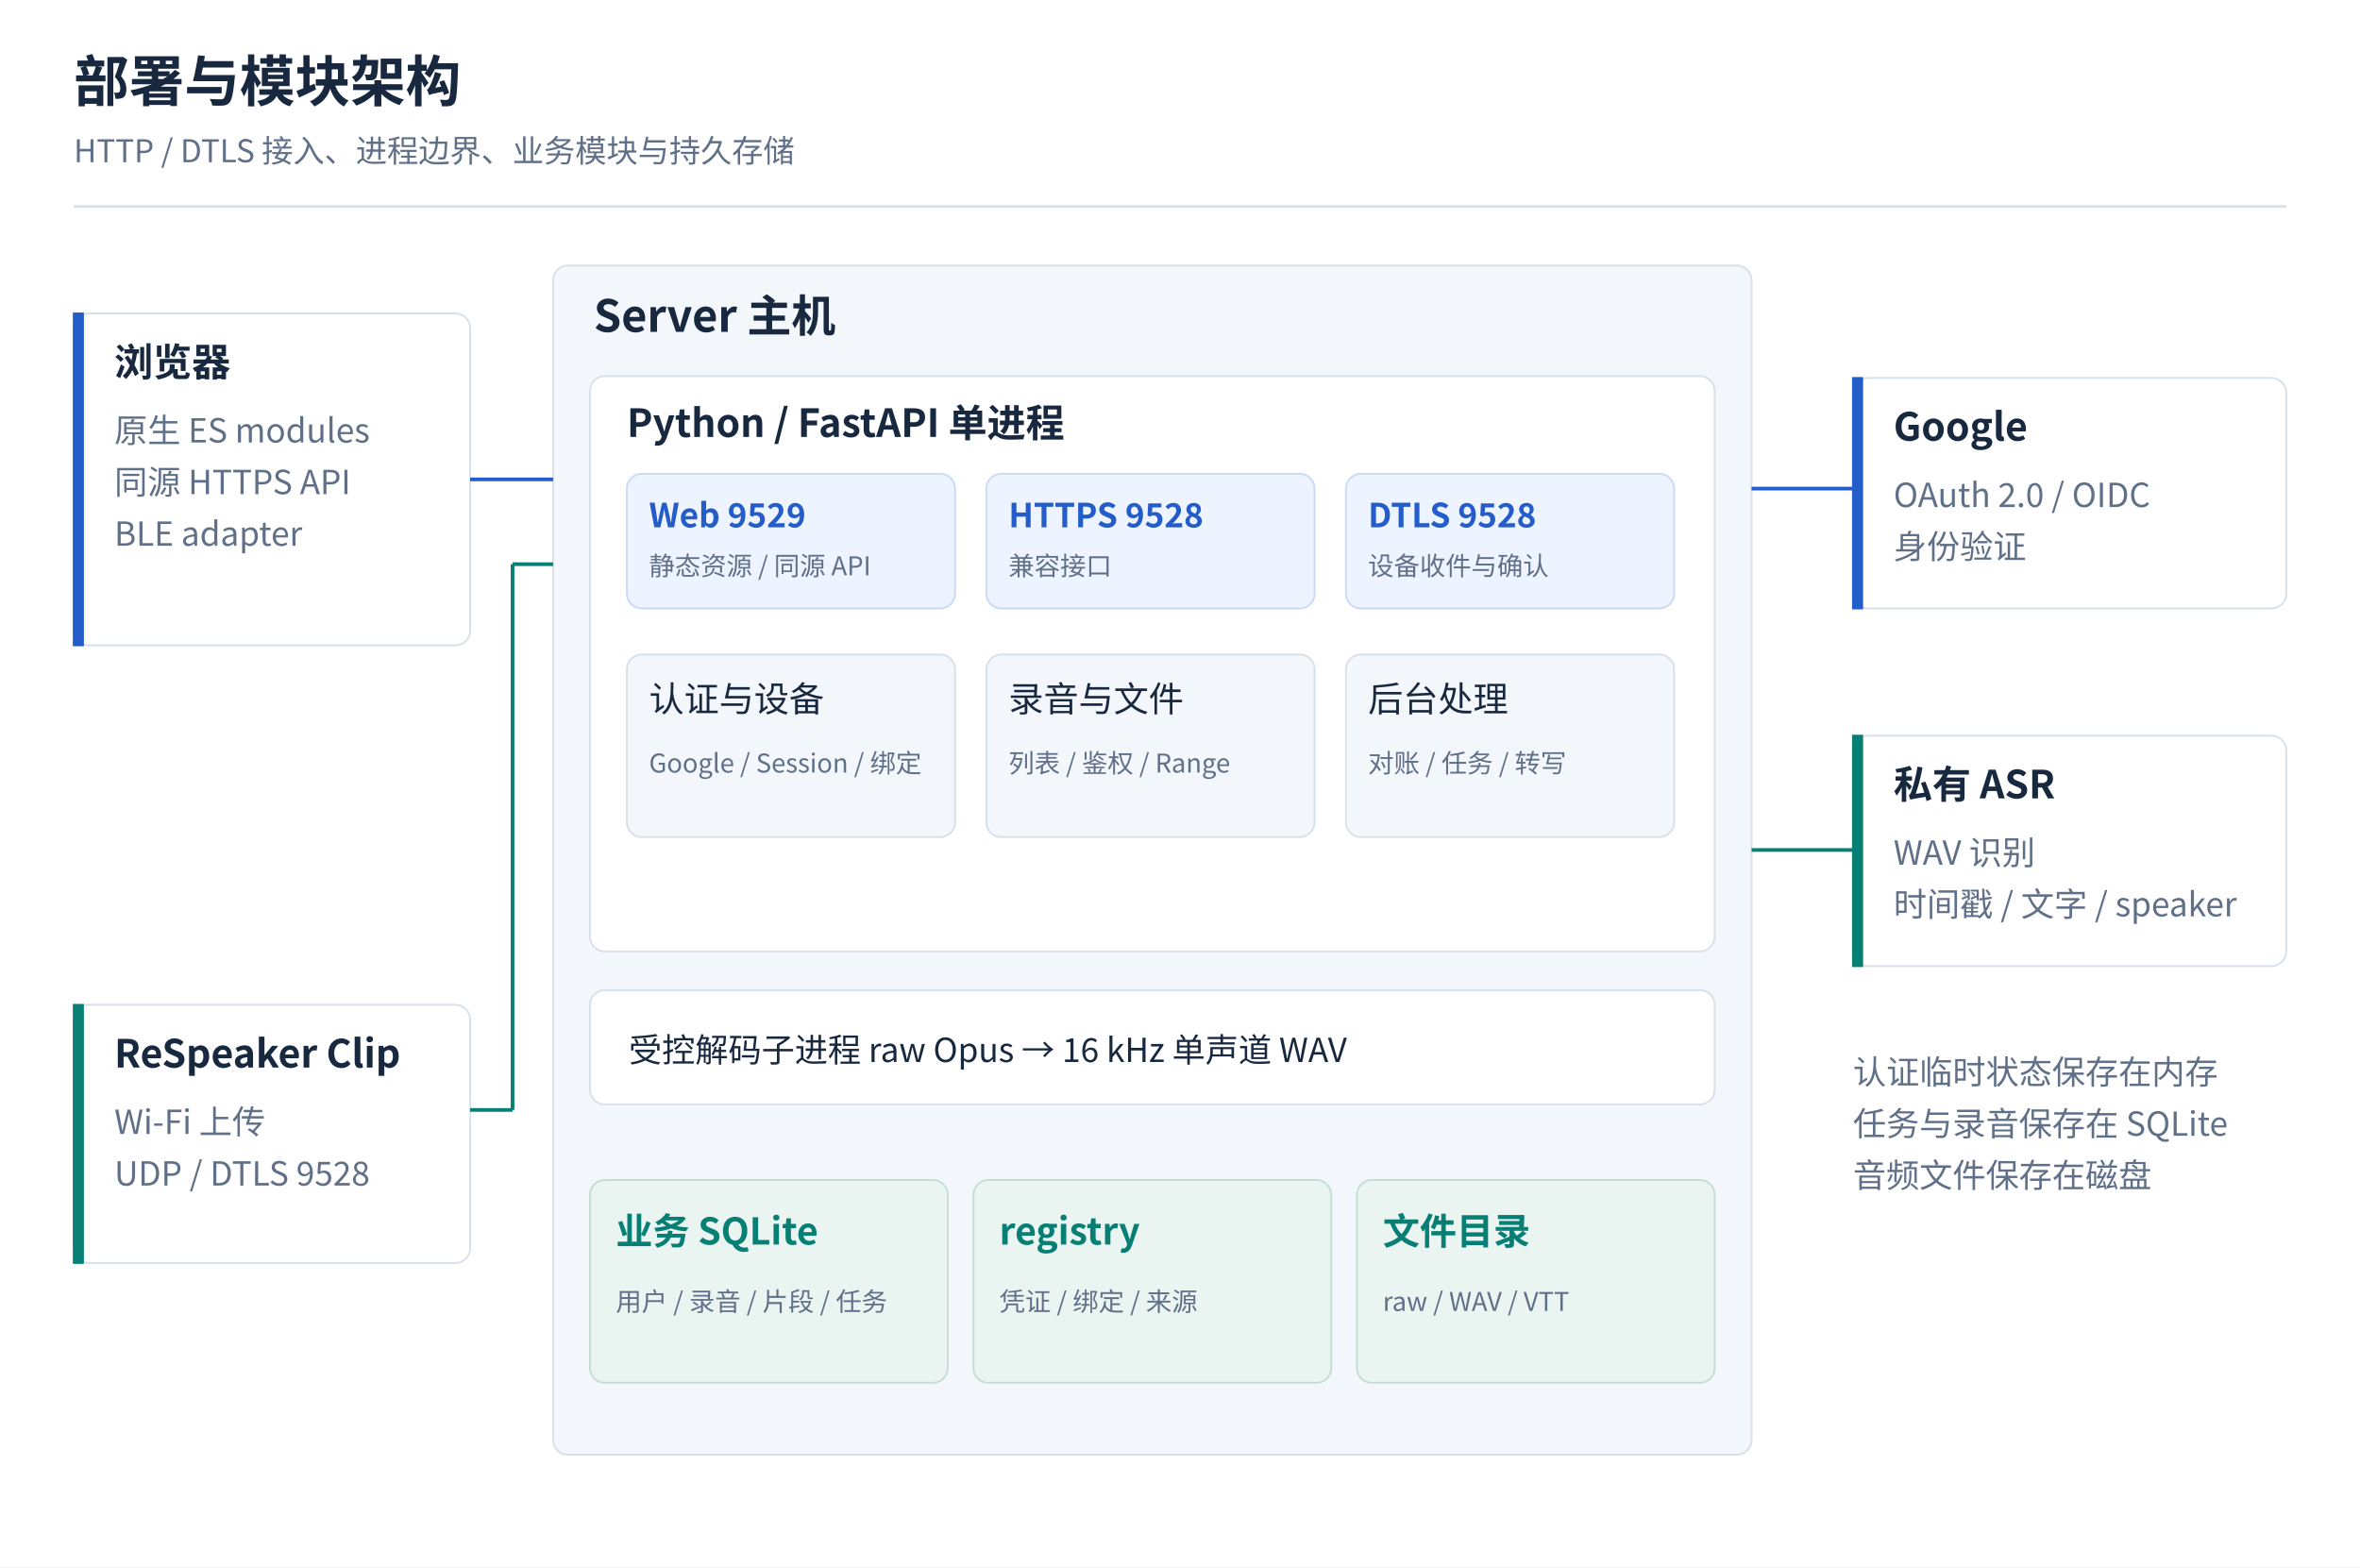
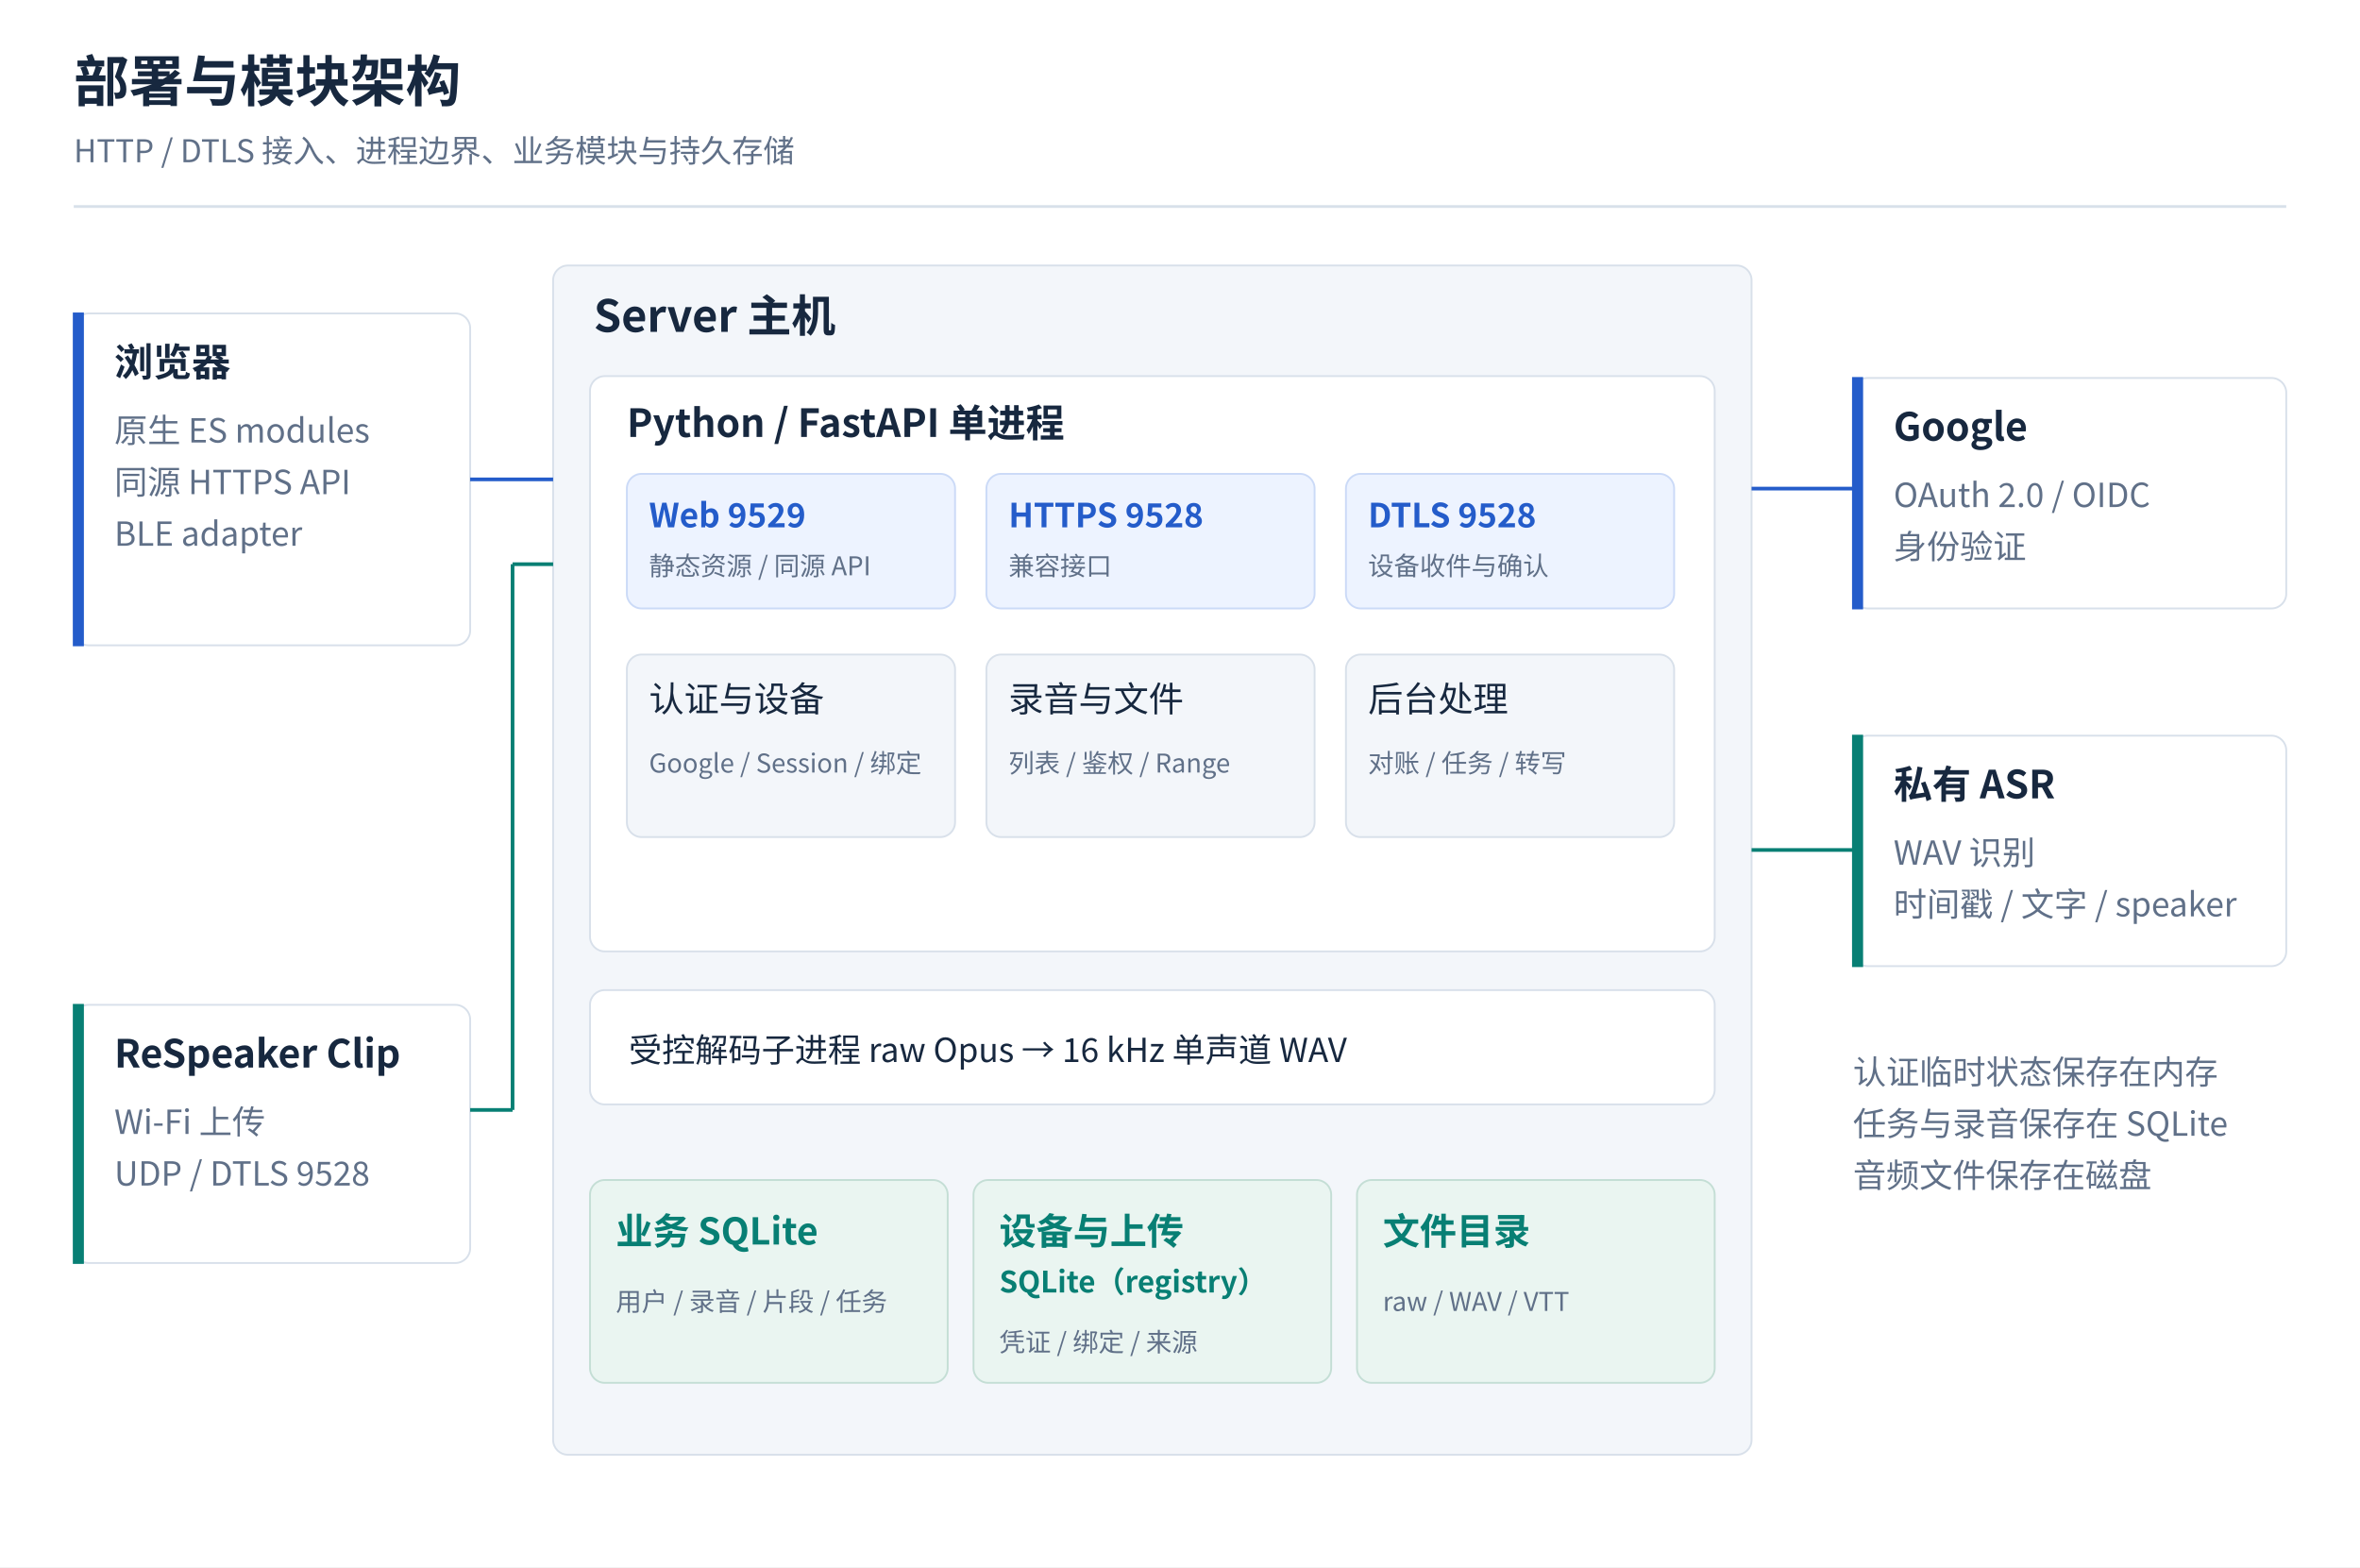
<svg xmlns="http://www.w3.org/2000/svg" width="1280" height="850" viewBox="0 0 1280 850">
  <rect width="1280" height="100%" fill="white" />
  <g font-family="PingFang SC,Microsoft YaHei,Noto Sans CJK SC,Arial,sans-serif">
    <text x="40" y="55" font-size="30" font-weight="600" fill="#17283f">部署与模块架构</text>
    <text x="40" y="88" font-size="17" font-weight="400" fill="#607088">HTTP / DTLS 接入、进程边界、业务模块与持久存储</text>
    <line x1="40" y1="112" x2="1240" y2="112" stroke="#d8e0ea" stroke-width="1.5" />
    <rect x="40" y="170" width="215" height="180" rx="8" fill="white" stroke="#d8e0ea" />
    <rect x="40" y="170" width="5" height="180" rx="0" fill="#245cca" stroke="#245cca" />
    <text x="62" y="204" font-size="21" font-weight="600" fill="#17283f">浏览器</text>
    <text x="62" y="240" font-size="18" font-weight="400" fill="#607088">原生 ES modules</text>
    <text x="62" y="268" font-size="18" font-weight="400" fill="#607088">同源 HTTPS API</text>
    <text x="62" y="296" font-size="18" font-weight="400" fill="#607088">BLE adapter</text>
    <rect x="40" y="545" width="215" height="140" rx="8" fill="white" stroke="#d8e0ea" />
    <rect x="40" y="545" width="5" height="140" rx="0" fill="#087f74" stroke="#087f74" />
    <text x="62" y="579" font-size="21" font-weight="600" fill="#17283f">ReSpeaker Clip</text>
    <text x="62" y="615" font-size="18" font-weight="400" fill="#607088">Wi-Fi 上传</text>
    <text x="62" y="643" font-size="18" font-weight="400" fill="#607088">UDP / DTLS 9528</text>
    <rect x="300" y="144" width="650" height="645" rx="8" fill="#f3f6fa" stroke="#d8e0ea" />
    <text x="322" y="180" font-size="24" font-weight="600" fill="#17283f">Server 主机</text>
    <rect x="320" y="204" width="610" height="312" rx="8" fill="white" stroke="#d8e0ea" />
    <text x="340" y="237" font-size="21" font-weight="600" fill="#17283f">Python / FastAPI 单进程</text>
    <rect x="340" y="257" width="178" height="73" rx="8" fill="#edf3ff" stroke="#cbdaf7" />
    <text x="352" y="286" font-size="18" font-weight="600" fill="#245cca">Web 9529</text>
    <text x="352" y="312" font-size="14" font-weight="400" fill="#607088">静态资源 / 同源 API</text>
    <rect x="535" y="257" width="178" height="73" rx="8" fill="#edf3ff" stroke="#cbdaf7" />
    <text x="547" y="286" font-size="18" font-weight="600" fill="#245cca">HTTPS 9528</text>
    <text x="547" y="312" font-size="14" font-weight="400" fill="#607088">兼容接口</text>
    <rect x="730" y="257" width="178" height="73" rx="8" fill="#edf3ff" stroke="#cbdaf7" />
    <text x="742" y="286" font-size="18" font-weight="600" fill="#245cca">DTLS 9528</text>
    <text x="742" y="312" font-size="14" font-weight="400" fill="#607088">设备收件与确认</text>
    <rect x="340" y="355" width="178" height="99" rx="8" fill="#f3f6fa" stroke="#d8e0ea" />
    <text x="352" y="386" font-size="19" font-weight="500" fill="#17283f">认证与设备</text>
    <text x="352" y="419" font-size="14" font-weight="400" fill="#607088">Google / Session / 绑定</text>
    <rect x="535" y="355" width="178" height="99" rx="8" fill="#f3f6fa" stroke="#d8e0ea" />
    <text x="547" y="386" font-size="19" font-weight="500" fill="#17283f">录音与文件</text>
    <text x="547" y="419" font-size="14" font-weight="400" fill="#607088">列表 / 鉴权 / Range</text>
    <rect x="730" y="355" width="178" height="99" rx="8" fill="#f3f6fa" stroke="#d8e0ea" />
    <text x="742" y="386" font-size="19" font-weight="500" fill="#17283f">后台处理</text>
    <text x="742" y="419" font-size="14" font-weight="400" fill="#607088">对账 / 任务 / 转写</text>
    <rect x="320" y="537" width="610" height="62" rx="8" fill="white" stroke="#d8e0ea" />
    <text x="341" y="576" font-size="18" font-weight="400" fill="#17283f">受控解码子进程     raw Opus → 16 kHz 单声道 WAV</text>
    <rect x="320" y="640" width="194" height="110" rx="8" fill="#eaf5f1" stroke="#c4ded5" />
    <text x="334" y="675" font-size="20" font-weight="600" fill="#087f74">业务 SQLite</text>
    <text x="334" y="711" font-size="14" font-weight="400" fill="#607088">用户 / 录音 / 片段 / 任务</text>
    <rect x="528" y="640" width="194" height="110" rx="8" fill="#eaf5f1" stroke="#c4ded5" />
-     <text x="542" y="675" font-size="20" font-weight="600" fill="#087f74">registry</text>
-     <text x="542" y="711" font-size="14" font-weight="400" fill="#607088">凭证 / 绑定 / 来源</text>
+     <text x="542" y="675" font-size="20" font-weight="600" fill="#087f74">设备与上传</text>
+     <text x="542" y="701" font-size="16" font-weight="600" fill="#087f74">SQLite（registry）</text>
+     <text x="542" y="733" font-size="14" font-weight="400" fill="#607088">凭证 / 绑定 / 来源</text>
    <rect x="736" y="640" width="194" height="110" rx="8" fill="#eaf5f1" stroke="#c4ded5" />
    <text x="750" y="675" font-size="20" font-weight="600" fill="#087f74">文件目录</text>
    <text x="750" y="711" font-size="14" font-weight="400" fill="#607088">raw / WAV / VTT</text>
    <rect x="1005" y="205" width="235" height="125" rx="8" fill="white" stroke="#d8e0ea" />
    <rect x="1005" y="205" width="5" height="125" rx="0" fill="#245cca" stroke="#245cca" />
    <text x="1027" y="239" font-size="21" font-weight="600" fill="#17283f">Google</text>
    <text x="1027" y="275" font-size="18" font-weight="400" fill="#607088">OAuth 2.0 / OIDC</text>
    <text x="1027" y="303" font-size="18" font-weight="400" fill="#607088">身份验证</text>
    <rect x="1005" y="399" width="235" height="125" rx="8" fill="white" stroke="#d8e0ea" />
    <rect x="1005" y="399" width="5" height="125" rx="0" fill="#087f74" stroke="#087f74" />
    <text x="1027" y="433" font-size="21" font-weight="600" fill="#17283f">私有 ASR</text>
    <text x="1027" y="469" font-size="18" font-weight="400" fill="#607088">WAV 识别</text>
    <text x="1027" y="497" font-size="18" font-weight="400" fill="#607088">时间戳 / 文字 / speaker</text>
    <line x1="255" y1="260" x2="300" y2="260" stroke="#245cca" stroke-width="2" />
    <line x1="255" y1="602" x2="278" y2="602" stroke="#087f74" stroke-width="2" />
    <line x1="278" y1="602" x2="278" y2="306" stroke="#087f74" stroke-width="2" />
    <line x1="278" y1="306" x2="300" y2="306" stroke="#087f74" stroke-width="2" />
    <line x1="950" y1="265" x2="1005" y2="265" stroke="#245cca" stroke-width="2" />
    <line x1="950" y1="461" x2="1005" y2="461" stroke="#087f74" stroke-width="2" />
    <text x="1005" y="588" font-size="18" font-weight="400" fill="#607088">认证临时状态保存在内存</text>
    <text x="1005" y="616" font-size="18" font-weight="400" fill="#607088">任务与录音保存在 SQLite</text>
    <text x="1005" y="644" font-size="18" font-weight="400" fill="#607088">音频文件保存在磁盘</text>
  </g>
</svg>
